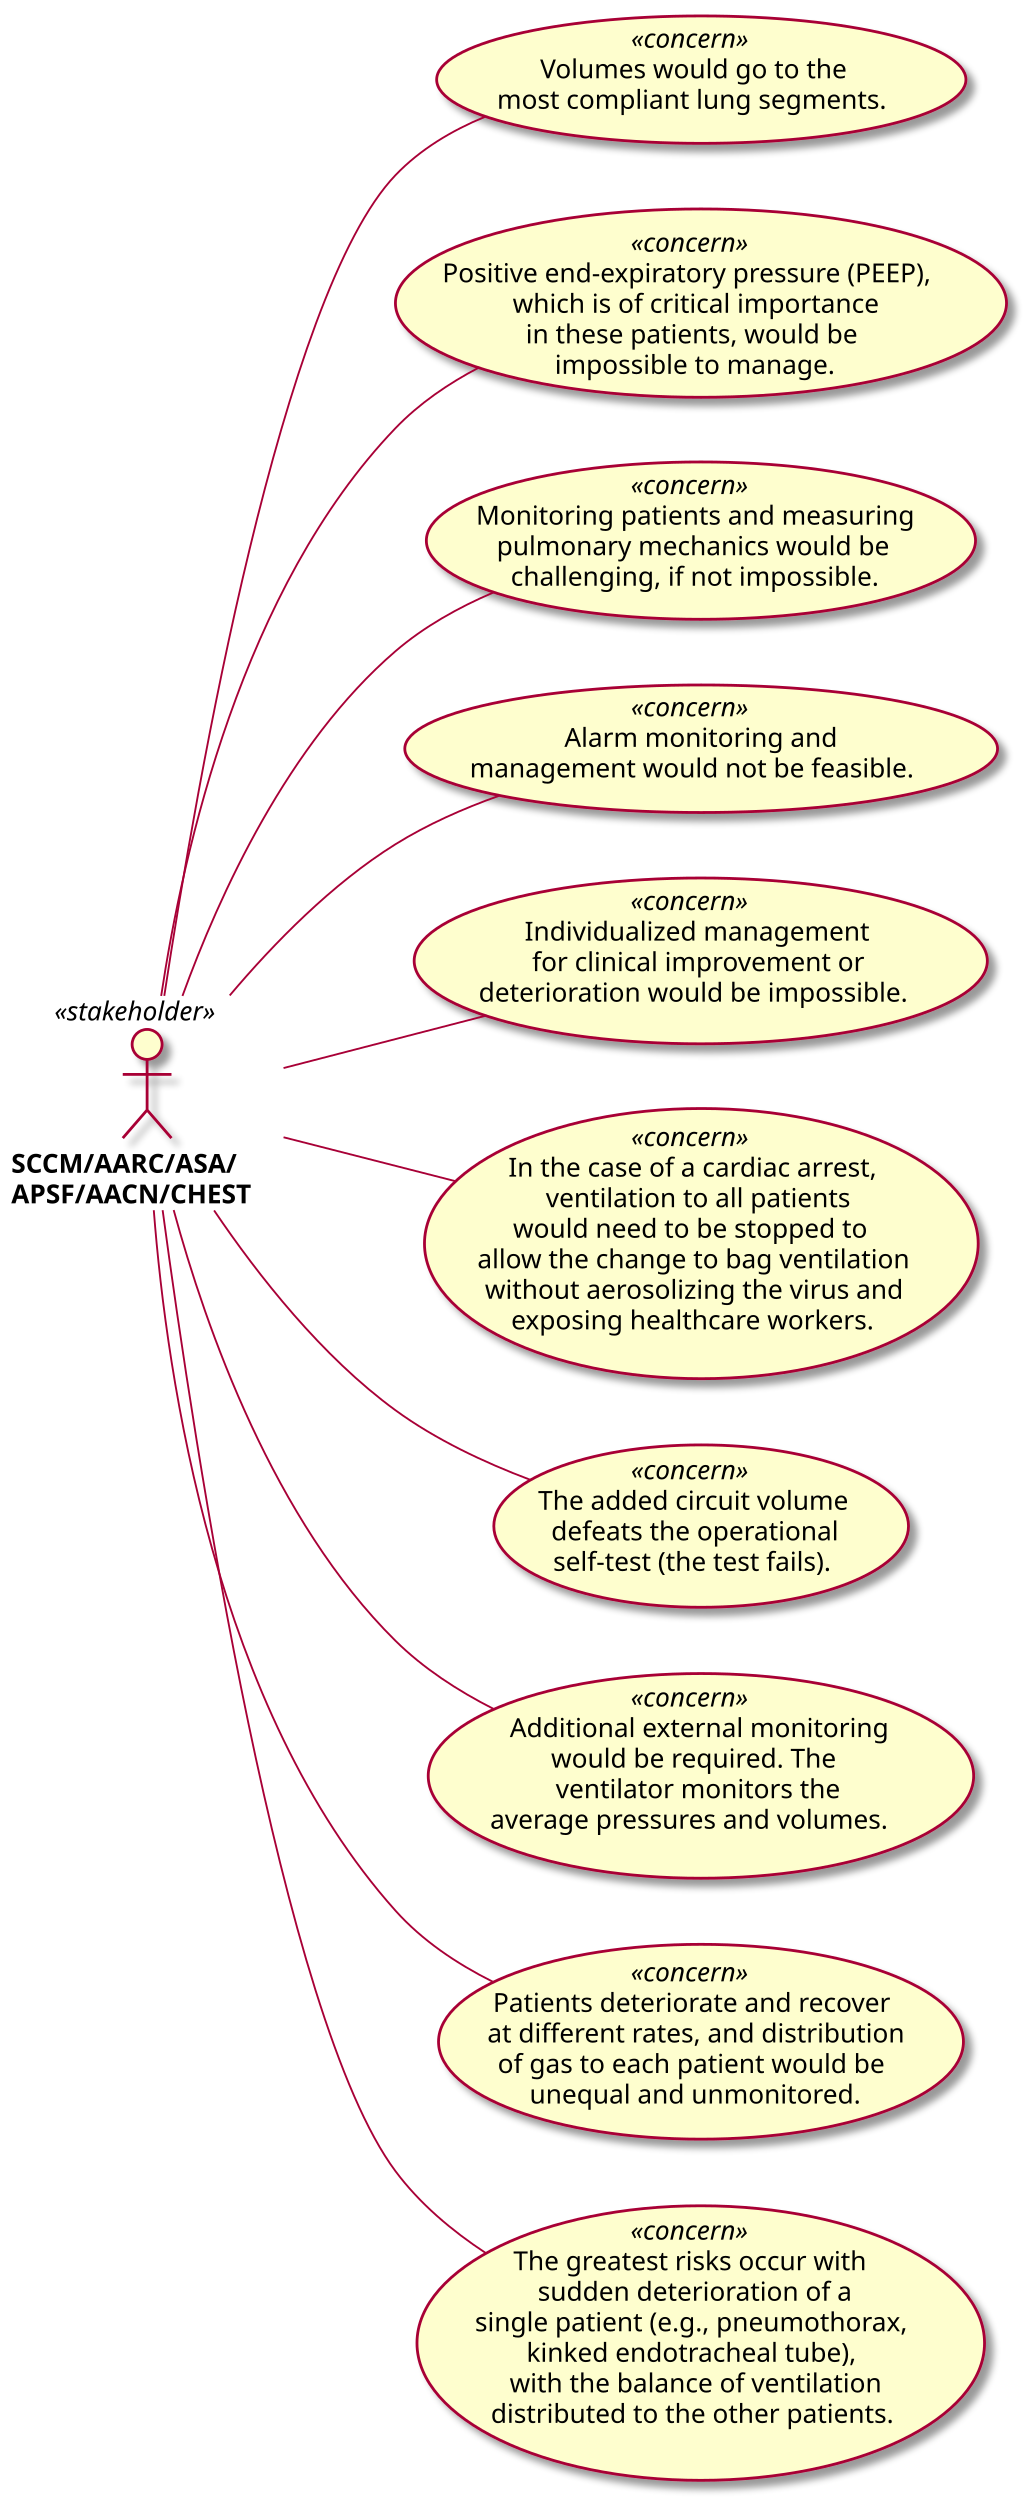
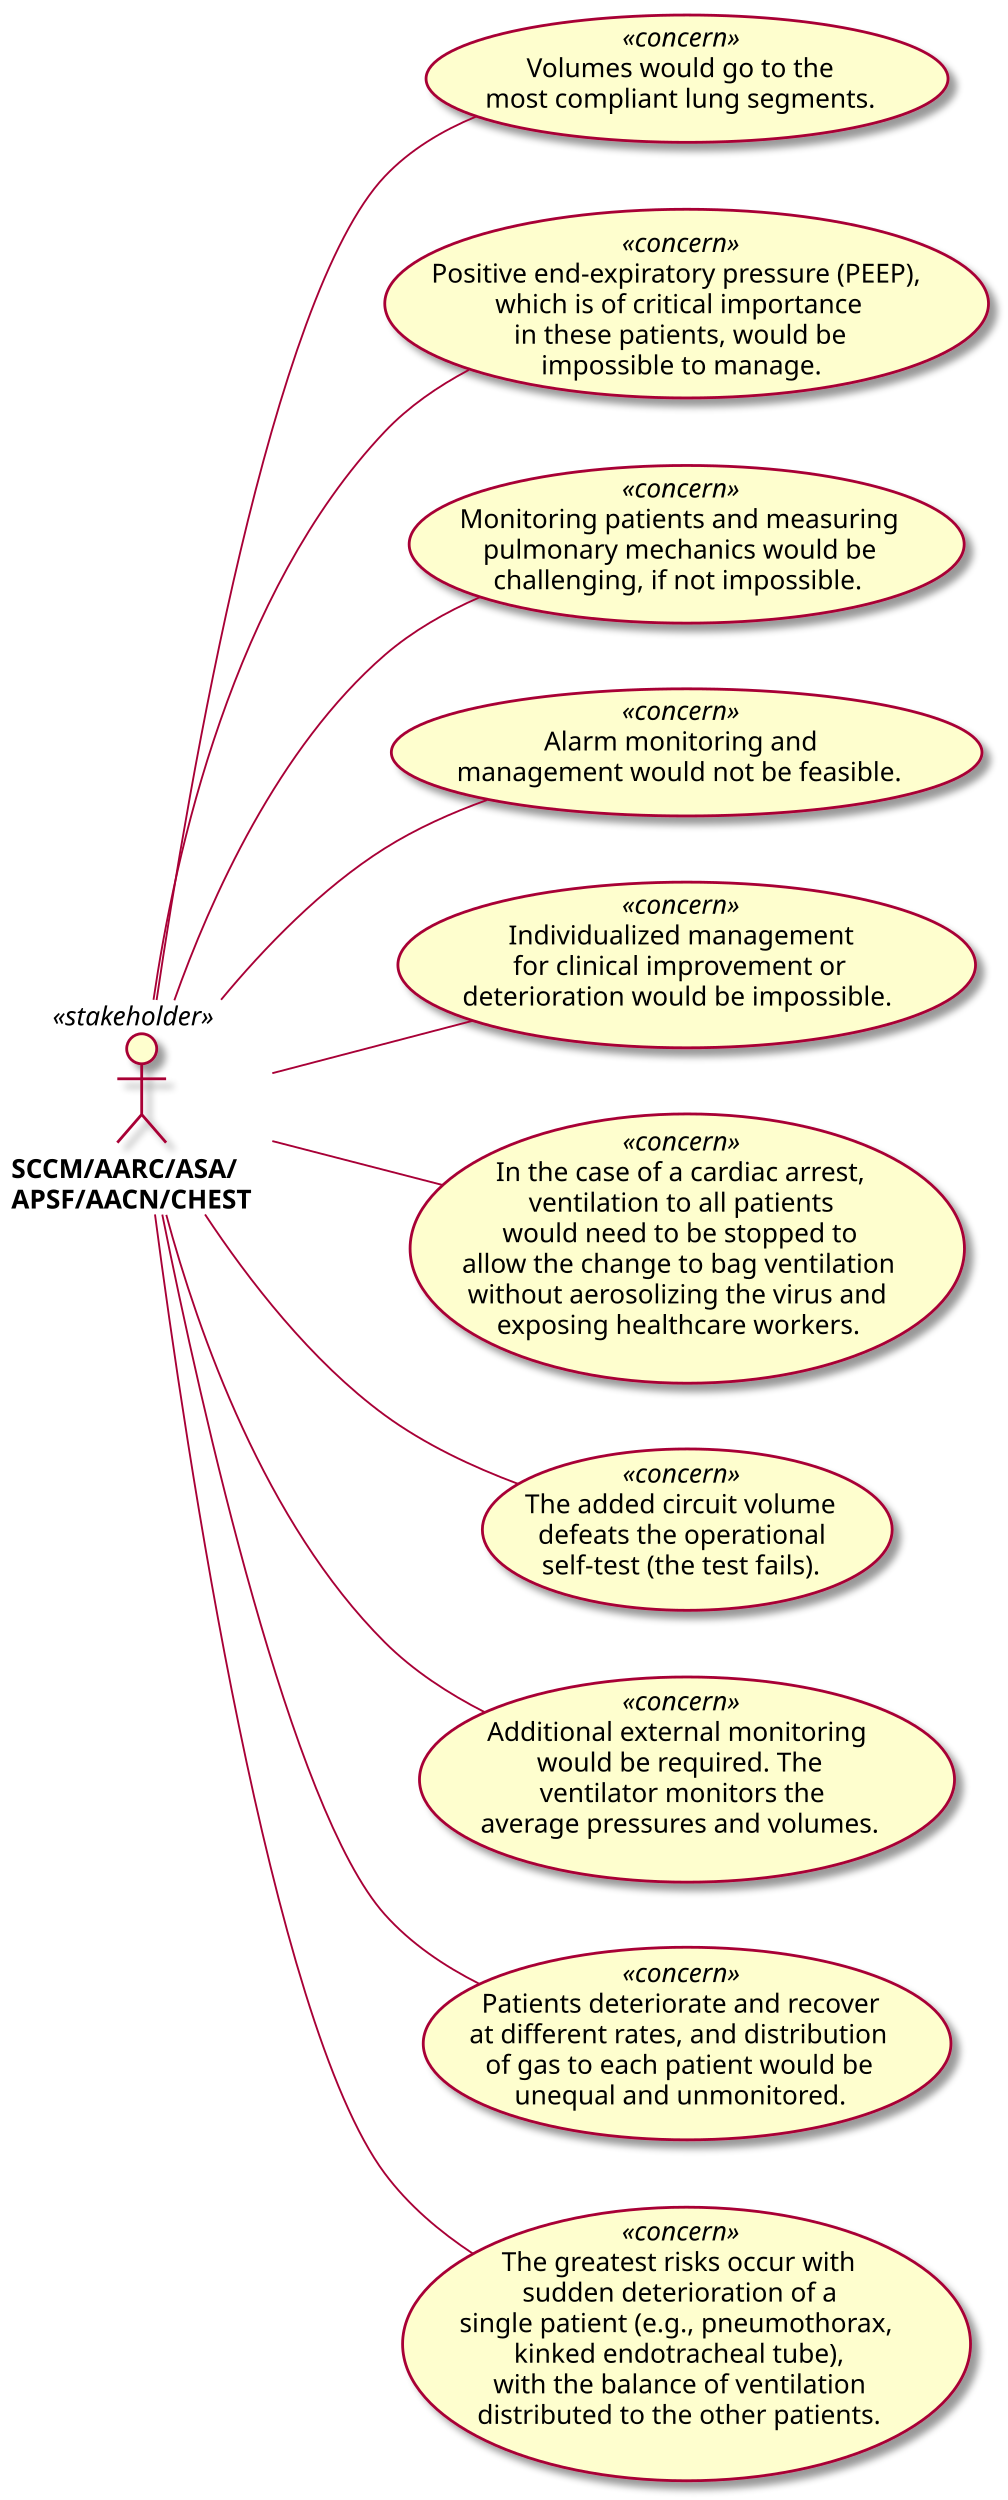
- <svg xmlns="http://www.w3.org/2000/svg" contentScriptType="application/ecmascript" contentStyleType="text/css" height="1334px" preserveAspectRatio="none" style="width:548px;height:1334px;" version="1.1" viewBox="0 0 548 1334" width="548px" zoomAndPan="magnify">
+ <svg xmlns="http://www.w3.org/2000/svg" contentScriptType="application/ecmascript" contentStyleType="text/css" height="1332px" preserveAspectRatio="none" style="width:537px;height:1332px;" version="1.1" viewBox="0 0 537 1332" width="537px" zoomAndPan="magnify">
  <defs>
    <filter height="300%" id="fefkncmpfwm8f" width="300%" x="-1" y="-1">
      <feGaussianBlur result="blurOut" stdDeviation="2.0" />
      <feColorMatrix in="blurOut" result="blurOut2" type="matrix" values="0 0 0 0 0 0 0 0 0 0 0 0 0 0 0 0 0 0 .4 0" />
      <feOffset dx="4.0" dy="4.0" in="blurOut2" result="blurOut3" />
      <feBlend in="SourceGraphic" in2="blurOut3" mode="normal" />
    </filter>
  </defs>
  <g>
-     <ellipse cx="78.5" cy="557.297" fill="#FEFECE" filter="url(#fefkncmpfwm8f)" rx="8" ry="8" style="stroke: #A80036; stroke-width: 1.5;" />
-     <path d="M78.5,565.297 L78.5,592.297 M65.5,573.297 L91.5,573.297 M78.5,592.297 L65.5,607.297 M78.5,592.297 L91.5,607.297 " fill="none" filter="url(#fefkncmpfwm8f)" style="stroke: #A80036; stroke-width: 1.5;" />
-     <text fill="#000000" font-family="sans-serif" font-size="14" font-weight="bold" lengthAdjust="spacingAndGlyphs" textLength="135" x="6" y="625.792">SCCM/AARC/ASA/</text>
-     <text fill="#000000" font-family="sans-serif" font-size="14" font-weight="bold" lengthAdjust="spacingAndGlyphs" textLength="145" x="6" y="642.089">APSF/AACN/CHEST</text>
-     <text fill="#000000" font-family="sans-serif" font-size="14" font-style="italic" lengthAdjust="spacingAndGlyphs" textLength="99" x="29" y="544.495">«stakeholder»</text>
-     <ellipse cx="374.209" cy="42.496" fill="#FEFECE" filter="url(#fefkncmpfwm8f)" rx="141.209" ry="33.996" style="stroke: #A80036; stroke-width: 1.5;" />
-     <text fill="#000000" font-family="sans-serif" font-size="14" font-style="italic" lengthAdjust="spacingAndGlyphs" textLength="75" x="336.709" y="25.46">«concern»</text>
-     <text fill="#000000" font-family="sans-serif" font-size="14" lengthAdjust="spacingAndGlyphs" textLength="172" x="288.209" y="41.757">Volumes would go to the</text>
-     <text fill="#000000" font-family="sans-serif" font-size="14" lengthAdjust="spacingAndGlyphs" textLength="218" x="265.209" y="58.053">most compliant lung segments.</text>
-     <ellipse cx="374.042" cy="161.75" fill="#FEFECE" filter="url(#fefkncmpfwm8f)" rx="163.042" ry="50.25" style="stroke: #A80036; stroke-width: 1.5;" />
-     <text fill="#000000" font-family="sans-serif" font-size="14" font-style="italic" lengthAdjust="spacingAndGlyphs" textLength="75" x="336.542" y="134.32">«concern»</text>
-     <text fill="#000000" font-family="sans-serif" font-size="14" lengthAdjust="spacingAndGlyphs" textLength="276" x="236.042" y="150.617">Positive end‐expiratory pressure (PEEP),</text>
-     <text fill="#000000" font-family="sans-serif" font-size="14" lengthAdjust="spacingAndGlyphs" textLength="201" x="273.542" y="166.914">which is of critical importance</text>
-     <text fill="#000000" font-family="sans-serif" font-size="14" lengthAdjust="spacingAndGlyphs" textLength="187" x="280.542" y="183.211">in these patients, would be</text>
-     <text fill="#000000" font-family="sans-serif" font-size="14" lengthAdjust="spacingAndGlyphs" textLength="156" x="296.042" y="199.508">impossible to manage.</text>
-     <ellipse cx="374.019" cy="288.482" fill="#FEFECE" filter="url(#fefkncmpfwm8f)" rx="146.519" ry="41.982" style="stroke: #A80036; stroke-width: 1.5;" />
-     <text fill="#000000" font-family="sans-serif" font-size="14" font-style="italic" lengthAdjust="spacingAndGlyphs" textLength="75" x="336.519" y="263.651">«concern»</text>
-     <text fill="#000000" font-family="sans-serif" font-size="14" lengthAdjust="spacingAndGlyphs" textLength="240" x="254.019" y="279.948">Monitoring patients and measuring</text>
-     <text fill="#000000" font-family="sans-serif" font-size="14" lengthAdjust="spacingAndGlyphs" textLength="218" x="265.019" y="296.245">pulmonary mechanics would be</text>
-     <text fill="#000000" font-family="sans-serif" font-size="14" lengthAdjust="spacingAndGlyphs" textLength="203" x="272.519" y="312.542">challenging, if not impossible.</text>
-     <ellipse cx="374.147" cy="399.529" fill="#FEFECE" filter="url(#fefkncmpfwm8f)" rx="158.147" ry="34.029" style="stroke: #A80036; stroke-width: 1.5;" />
-     <text fill="#000000" font-family="sans-serif" font-size="14" font-style="italic" lengthAdjust="spacingAndGlyphs" textLength="75" x="336.647" y="382.217">«concern»</text>
-     <text fill="#000000" font-family="sans-serif" font-size="14" lengthAdjust="spacingAndGlyphs" textLength="146" x="301.147" y="398.514">Alarm monitoring and</text>
-     <text fill="#000000" font-family="sans-serif" font-size="14" lengthAdjust="spacingAndGlyphs" textLength="247" x="250.647" y="414.811">management would not be feasible.</text>
-     <ellipse cx="373.924" cy="512.737" fill="#FEFECE" filter="url(#fefkncmpfwm8f)" rx="152.924" ry="44.237" style="stroke: #A80036; stroke-width: 1.5;" />
-     <text fill="#000000" font-family="sans-serif" font-size="14" font-style="italic" lengthAdjust="spacingAndGlyphs" textLength="75" x="336.424" y="485.608">«concern»</text>
-     <text fill="#000000" font-family="sans-serif" font-size="14" lengthAdjust="spacingAndGlyphs" textLength="188" x="279.924" y="501.904">Individualized management</text>
-     <text fill="#000000" font-family="sans-serif" font-size="14" lengthAdjust="spacingAndGlyphs" textLength="180" x="283.924" y="518.201">for clinical improvement or</text>
-     <text fill="#000000" font-family="sans-serif" font-size="14" lengthAdjust="spacingAndGlyphs" textLength="237" x="255.424" y="534.498">deterioration would be impossible.</text>
-     <ellipse cx="374.233" cy="663.583" fill="#FEFECE" filter="url(#fefkncmpfwm8f)" rx="147.733" ry="72.083" style="stroke: #A80036; stroke-width: 1.5;" />
-     <text fill="#000000" font-family="sans-serif" font-size="14" font-style="italic" lengthAdjust="spacingAndGlyphs" textLength="75" x="336.733" y="611.55">«concern»</text>
-     <text fill="#000000" font-family="sans-serif" font-size="14" lengthAdjust="spacingAndGlyphs" textLength="206" x="271.233" y="627.847">In the case of a cardiac arrest,</text>
-     <text fill="#000000" font-family="sans-serif" font-size="14" lengthAdjust="spacingAndGlyphs" textLength="166" x="291.233" y="644.144">ventilation to all patients</text>
-     <text fill="#000000" font-family="sans-serif" font-size="14" lengthAdjust="spacingAndGlyphs" textLength="201" x="273.733" y="660.441">would need to be stopped to</text>
-     <text fill="#000000" font-family="sans-serif" font-size="14" lengthAdjust="spacingAndGlyphs" textLength="239" x="254.733" y="676.738">allow the change to bag ventilation</text>
-     <text fill="#000000" font-family="sans-serif" font-size="14" lengthAdjust="spacingAndGlyphs" textLength="231" x="258.733" y="693.034">without aerosolizing the virus and</text>
-     <text fill="#000000" font-family="sans-serif" font-size="14" lengthAdjust="spacingAndGlyphs" textLength="203" x="272.733" y="709.331">exposing healthcare workers.</text>
-     <ellipse cx="374.137" cy="814.325" fill="#FEFECE" filter="url(#fefkncmpfwm8f)" rx="110.637" ry="43.325" style="stroke: #A80036; stroke-width: 1.5;" />
-     <text fill="#000000" font-family="sans-serif" font-size="14" font-style="italic" lengthAdjust="spacingAndGlyphs" textLength="75" x="336.637" y="789.323">«concern»</text>
-     <text fill="#000000" font-family="sans-serif" font-size="14" lengthAdjust="spacingAndGlyphs" textLength="174" x="287.137" y="805.62">The added circuit volume</text>
-     <text fill="#000000" font-family="sans-serif" font-size="14" lengthAdjust="spacingAndGlyphs" textLength="160" x="294.137" y="821.917">defeats the operational</text>
-     <text fill="#000000" font-family="sans-serif" font-size="14" lengthAdjust="spacingAndGlyphs" textLength="158" x="295.137" y="838.214">self‐test (the test fails).</text>
-     <ellipse cx="374.022" cy="947.615" fill="#FEFECE" filter="url(#fefkncmpfwm8f)" rx="145.522" ry="54.615" style="stroke: #A80036; stroke-width: 1.5;" />
-     <text fill="#000000" font-family="sans-serif" font-size="14" font-style="italic" lengthAdjust="spacingAndGlyphs" textLength="75" x="336.522" y="910.616">«concern»</text>
-     <text fill="#000000" font-family="sans-serif" font-size="14" lengthAdjust="spacingAndGlyphs" textLength="204" x="272.022" y="926.913">Additional external monitoring</text>
-     <text fill="#000000" font-family="sans-serif" font-size="14" lengthAdjust="spacingAndGlyphs" textLength="160" x="294.022" y="943.209">would be required. The</text>
-     <text fill="#000000" font-family="sans-serif" font-size="14" lengthAdjust="spacingAndGlyphs" textLength="155" x="296.522" y="959.506">ventilator monitors the</text>
-     <text fill="#000000" font-family="sans-serif" font-size="14" lengthAdjust="spacingAndGlyphs" textLength="225" x="261.522" y="975.803">average pressures and volumes.</text>
-     <ellipse cx="374.045" cy="1089.478" fill="#FEFECE" filter="url(#fefkncmpfwm8f)" rx="140.045" ry="51.978" style="stroke: #A80036; stroke-width: 1.5;" />
-     <text fill="#000000" font-family="sans-serif" font-size="14" font-style="italic" lengthAdjust="spacingAndGlyphs" textLength="75" x="336.545" y="1057.253">«concern»</text>
-     <text fill="#000000" font-family="sans-serif" font-size="14" lengthAdjust="spacingAndGlyphs" textLength="222" x="263.045" y="1073.55">Patients deteriorate and recover</text>
-     <text fill="#000000" font-family="sans-serif" font-size="14" lengthAdjust="spacingAndGlyphs" textLength="228" x="260.045" y="1089.847">at different rates, and distribution</text>
-     <text fill="#000000" font-family="sans-serif" font-size="14" lengthAdjust="spacingAndGlyphs" textLength="217" x="265.545" y="1106.143">of gas to each patient would be</text>
-     <text fill="#000000" font-family="sans-serif" font-size="14" lengthAdjust="spacingAndGlyphs" textLength="183" x="282.545" y="1122.44">unequal and unmonitored.</text>
-     <ellipse cx="373.923" cy="1250.256" fill="#FEFECE" filter="url(#fefkncmpfwm8f)" rx="151.423" ry="73.256" style="stroke: #A80036; stroke-width: 1.5;" />
-     <text fill="#000000" font-family="sans-serif" font-size="14" font-style="italic" lengthAdjust="spacingAndGlyphs" textLength="75" x="336.423" y="1195.076">«concern»</text>
-     <text fill="#000000" font-family="sans-serif" font-size="14" lengthAdjust="spacingAndGlyphs" textLength="200" x="273.923" y="1211.373">The greatest risks occur with</text>
-     <text fill="#000000" font-family="sans-serif" font-size="14" lengthAdjust="spacingAndGlyphs" textLength="174" x="286.923" y="1227.67">sudden deterioration of a</text>
-     <text fill="#000000" font-family="sans-serif" font-size="14" lengthAdjust="spacingAndGlyphs" textLength="241" x="253.423" y="1243.967">single patient (e.g., pneumothorax,</text>
-     <text fill="#000000" font-family="sans-serif" font-size="14" lengthAdjust="spacingAndGlyphs" textLength="186" x="280.923" y="1260.264">kinked endotracheal tube),</text>
-     <text fill="#000000" font-family="sans-serif" font-size="14" lengthAdjust="spacingAndGlyphs" textLength="204" x="271.923" y="1276.561">with the balance of ventilation</text>
-     <text fill="#000000" font-family="sans-serif" font-size="14" lengthAdjust="spacingAndGlyphs" textLength="224" x="261.923" y="1292.858">distributed to the other patients.</text>
-     <path d="M87.66,531.39 C105.35,415.16 150.56,156.74 211,93.5 C224.14,79.75 240.94,69.69 258.73,62.34 " fill="none" id="sh-c1" style="stroke: #A80036; stroke-width: 1.0;" />
-     <path d="M86,531.43 C97.74,453.45 129.37,313.63 211,228.5 C223.64,215.32 239.25,204.64 255.75,196.01 " fill="none" id="sh-c2" style="stroke: #A80036; stroke-width: 1.0;" />
-     <path d="M97.36,531.43 C117.08,477.15 153.81,396.68 211,347.5 C226.2,334.42 244.55,324.15 263.34,316.11 " fill="none" id="sh-c3" style="stroke: #A80036; stroke-width: 1.0;" />
-     <path d="M122.58,531.17 C146.04,503.4 177.15,471.59 211,450.5 C227.89,439.97 247.14,431.45 266.32,424.61 " fill="none" id="sh-c4" style="stroke: #A80036; stroke-width: 1.0;" />
-     <path d="M151.3,569.91 C183.88,561.47 223.2,551.29 259.63,541.86 " fill="none" id="sh-c5" style="stroke: #A80036; stroke-width: 1.0;" />
-     <path d="M151.3,606.85 C178.96,613.92 211.48,622.23 242.96,630.27 " fill="none" id="sh-c6" style="stroke: #A80036; stroke-width: 1.0;" />
-     <path d="M114.24,645.89 C137.82,680.75 171.79,723.9 211,752.5 C232.41,768.12 258.24,780.32 282.93,789.62 " fill="none" id="sh-c7" style="stroke: #A80036; stroke-width: 1.0;" />
-     <path d="M92.68,645.68 C110,709.24 146.11,811.34 211,875.5 C225.88,890.21 244.29,902.19 263.3,911.85 " fill="none" id="sh-c8" style="stroke: #A80036; stroke-width: 1.0;" />
-     <path d="M82.06,645.77 C89.03,736.01 114.93,912.04 211,1019.5 C225.19,1035.37 243.62,1047.79 262.93,1057.45 " fill="none" id="sh-c9" style="stroke: #A80036; stroke-width: 1.0;" />
-     <path d="M86.78,645.75 C103.96,773.46 150.16,1076.87 211,1158.5 C223.85,1175.75 240.96,1190.24 259.24,1202.25 " fill="none" id="sh-c10" style="stroke: #A80036; stroke-width: 1.0;" />
+     <ellipse cx="75.5" cy="558.79" fill="#FEFECE" filter="url(#fefkncmpfwm8f)" rx="8" ry="8" style="stroke: #A80036; stroke-width: 1.5;" />
+     <path d="M75.5,566.79 L75.5,593.79 M62.5,574.79 L88.5,574.79 M75.5,593.79 L62.5,608.79 M75.5,593.79 L88.5,608.79 " fill="none" filter="url(#fefkncmpfwm8f)" style="stroke: #A80036; stroke-width: 1.5;" />
+     <text fill="#000000" font-family="sans-serif" font-size="14" font-weight="bold" lengthAdjust="spacingAndGlyphs" textLength="133" x="6" y="627.627">SCCM/AARC/ASA/</text>
+     <text fill="#000000" font-family="sans-serif" font-size="14" font-weight="bold" lengthAdjust="spacingAndGlyphs" textLength="139" x="6" y="643.917">APSF/AACN/CHEST</text>
+     <text fill="#000000" font-family="sans-serif" font-size="14" font-style="italic" lengthAdjust="spacingAndGlyphs" textLength="95" x="28" y="546.303">«stakeholder»</text>
+     <ellipse cx="366.054" cy="41.925" fill="#FEFECE" filter="url(#fefkncmpfwm8f)" rx="139.054" ry="33.925" style="stroke: #A80036; stroke-width: 1.5;" />
+     <text fill="#000000" font-family="sans-serif" font-size="14" font-style="italic" lengthAdjust="spacingAndGlyphs" textLength="69" x="331.554" y="24.801">«concern»</text>
+     <text fill="#000000" font-family="sans-serif" font-size="14" lengthAdjust="spacingAndGlyphs" textLength="171" x="280.554" y="41.091">Volumes would go to the</text>
+     <text fill="#000000" font-family="sans-serif" font-size="14" lengthAdjust="spacingAndGlyphs" textLength="215" x="258.554" y="57.381">most compliant lung segments.</text>
+     <ellipse cx="365.836" cy="161.764" fill="#FEFECE" filter="url(#fefkncmpfwm8f)" rx="160.836" ry="50.264" style="stroke: #A80036; stroke-width: 1.5;" />
+     <text fill="#000000" font-family="sans-serif" font-size="14" font-style="italic" lengthAdjust="spacingAndGlyphs" textLength="69" x="331.336" y="134.278">«concern»</text>
+     <text fill="#000000" font-family="sans-serif" font-size="14" lengthAdjust="spacingAndGlyphs" textLength="272" x="229.836" y="150.568">Positive end‐expiratory pressure (PEEP),</text>
+     <text fill="#000000" font-family="sans-serif" font-size="14" lengthAdjust="spacingAndGlyphs" textLength="204" x="263.836" y="166.858">which is of critical importance</text>
+     <text fill="#000000" font-family="sans-serif" font-size="14" lengthAdjust="spacingAndGlyphs" textLength="184" x="273.836" y="183.148">in these patients, would be</text>
+     <text fill="#000000" font-family="sans-serif" font-size="14" lengthAdjust="spacingAndGlyphs" textLength="155" x="288.336" y="199.438">impossible to manage.</text>
+     <ellipse cx="365.858" cy="290.004" fill="#FEFECE" filter="url(#fefkncmpfwm8f)" rx="147.858" ry="42.004" style="stroke: #A80036; stroke-width: 1.5;" />
+     <text fill="#000000" font-family="sans-serif" font-size="14" font-style="italic" lengthAdjust="spacingAndGlyphs" textLength="69" x="331.358" y="265.06">«concern»</text>
+     <text fill="#000000" font-family="sans-serif" font-size="14" lengthAdjust="spacingAndGlyphs" textLength="242" x="244.858" y="281.35">Monitoring patients and measuring</text>
+     <text fill="#000000" font-family="sans-serif" font-size="14" lengthAdjust="spacingAndGlyphs" textLength="217" x="257.358" y="297.64">pulmonary mechanics would be</text>
+     <text fill="#000000" font-family="sans-serif" font-size="14" lengthAdjust="spacingAndGlyphs" textLength="206" x="262.858" y="313.93">challenging, if not impossible.</text>
+     <ellipse cx="365.851" cy="400.87" fill="#FEFECE" filter="url(#fefkncmpfwm8f)" rx="157.351" ry="33.87" style="stroke: #A80036; stroke-width: 1.5;" />
+     <text fill="#000000" font-family="sans-serif" font-size="14" font-style="italic" lengthAdjust="spacingAndGlyphs" textLength="69" x="331.351" y="383.571">«concern»</text>
+     <text fill="#000000" font-family="sans-serif" font-size="14" lengthAdjust="spacingAndGlyphs" textLength="152" x="289.851" y="399.861">Alarm monitoring and</text>
+     <text fill="#000000" font-family="sans-serif" font-size="14" lengthAdjust="spacingAndGlyphs" textLength="245" x="243.351" y="416.151">management would not be feasible.</text>
+     <ellipse cx="365.882" cy="514.136" fill="#FEFECE" filter="url(#fefkncmpfwm8f)" rx="153.882" ry="44.136" style="stroke: #A80036; stroke-width: 1.5;" />
+     <text fill="#000000" font-family="sans-serif" font-size="14" font-style="italic" lengthAdjust="spacingAndGlyphs" textLength="69" x="331.382" y="486.88">«concern»</text>
+     <text fill="#000000" font-family="sans-serif" font-size="14" lengthAdjust="spacingAndGlyphs" textLength="190" x="270.882" y="503.17">Individualized management</text>
+     <text fill="#000000" font-family="sans-serif" font-size="14" lengthAdjust="spacingAndGlyphs" textLength="185" x="273.382" y="519.46">for clinical improvement or</text>
+     <text fill="#000000" font-family="sans-serif" font-size="14" lengthAdjust="spacingAndGlyphs" textLength="239" x="246.382" y="535.75">deterioration would be impossible.</text>
+     <ellipse cx="366.182" cy="665.242" fill="#FEFECE" filter="url(#fefkncmpfwm8f)" rx="147.682" ry="71.742" style="stroke: #A80036; stroke-width: 1.5;" />
+     <text fill="#000000" font-family="sans-serif" font-size="14" font-style="italic" lengthAdjust="spacingAndGlyphs" textLength="69" x="331.682" y="612.989">«concern»</text>
+     <text fill="#000000" font-family="sans-serif" font-size="14" lengthAdjust="spacingAndGlyphs" textLength="204" x="264.182" y="629.279">In the case of a cardiac arrest,</text>
+     <text fill="#000000" font-family="sans-serif" font-size="14" lengthAdjust="spacingAndGlyphs" textLength="169" x="281.682" y="645.569">ventilation to all patients</text>
+     <text fill="#000000" font-family="sans-serif" font-size="14" lengthAdjust="spacingAndGlyphs" textLength="197" x="267.682" y="661.86">would need to be stopped to</text>
+     <text fill="#000000" font-family="sans-serif" font-size="14" lengthAdjust="spacingAndGlyphs" textLength="240" x="246.182" y="678.15">allow the change to bag ventilation</text>
+     <text fill="#000000" font-family="sans-serif" font-size="14" lengthAdjust="spacingAndGlyphs" textLength="234" x="249.182" y="694.44">without aerosolizing the virus and</text>
+     <text fill="#000000" font-family="sans-serif" font-size="14" lengthAdjust="spacingAndGlyphs" textLength="203" x="264.682" y="710.73">exposing healthcare workers.</text>
+     <ellipse cx="366.18" cy="814.993" fill="#FEFECE" filter="url(#fefkncmpfwm8f)" rx="109.18" ry="42.993" style="stroke: #A80036; stroke-width: 1.5;" />
+     <text fill="#000000" font-family="sans-serif" font-size="14" font-style="italic" lengthAdjust="spacingAndGlyphs" textLength="69" x="331.68" y="789.96">«concern»</text>
+     <text fill="#000000" font-family="sans-serif" font-size="14" lengthAdjust="spacingAndGlyphs" textLength="173" x="279.68" y="806.25">The added circuit volume</text>
+     <text fill="#000000" font-family="sans-serif" font-size="14" lengthAdjust="spacingAndGlyphs" textLength="159" x="286.68" y="822.54">defeats the operational</text>
+     <text fill="#000000" font-family="sans-serif" font-size="14" lengthAdjust="spacingAndGlyphs" textLength="155" x="288.68" y="838.83">self‐test (the test fails).</text>
+     <ellipse cx="366.034" cy="948.159" fill="#FEFECE" filter="url(#fefkncmpfwm8f)" rx="142.534" ry="54.659" style="stroke: #A80036; stroke-width: 1.5;" />
+     <text fill="#000000" font-family="sans-serif" font-size="14" font-style="italic" lengthAdjust="spacingAndGlyphs" textLength="69" x="331.534" y="911.282">«concern»</text>
+     <text fill="#000000" font-family="sans-serif" font-size="14" lengthAdjust="spacingAndGlyphs" textLength="213" x="259.534" y="927.572">Additional external monitoring</text>
+     <text fill="#000000" font-family="sans-serif" font-size="14" lengthAdjust="spacingAndGlyphs" textLength="160" x="286.034" y="943.862">would be required. The</text>
+     <text fill="#000000" font-family="sans-serif" font-size="14" lengthAdjust="spacingAndGlyphs" textLength="157" x="287.534" y="960.153">ventilator monitors the</text>
+     <text fill="#000000" font-family="sans-serif" font-size="14" lengthAdjust="spacingAndGlyphs" textLength="220" x="256.034" y="976.442">average pressures and volumes.</text>
+     <ellipse cx="366.084" cy="1088.803" fill="#FEFECE" filter="url(#fefkncmpfwm8f)" rx="140.583" ry="51.303" style="stroke: #A80036; stroke-width: 1.5;" />
+     <text fill="#000000" font-family="sans-serif" font-size="14" font-style="italic" lengthAdjust="spacingAndGlyphs" textLength="69" x="331.584" y="1056.058">«concern»</text>
+     <text fill="#000000" font-family="sans-serif" font-size="14" lengthAdjust="spacingAndGlyphs" textLength="219" x="256.584" y="1072.348">Patients deteriorate and recover</text>
+     <text fill="#000000" font-family="sans-serif" font-size="14" lengthAdjust="spacingAndGlyphs" textLength="232" x="250.083" y="1088.638">at different rates, and distribution</text>
+     <text fill="#000000" font-family="sans-serif" font-size="14" lengthAdjust="spacingAndGlyphs" textLength="215" x="258.584" y="1104.928">of gas to each patient would be</text>
+     <text fill="#000000" font-family="sans-serif" font-size="14" lengthAdjust="spacingAndGlyphs" textLength="184" x="274.084" y="1121.218">unequal and unmonitored.</text>
+     <ellipse cx="365.796" cy="1248.877" fill="#FEFECE" filter="url(#fefkncmpfwm8f)" rx="151.296" ry="72.877" style="stroke: #A80036; stroke-width: 1.5;" />
+     <text fill="#000000" font-family="sans-serif" font-size="14" font-style="italic" lengthAdjust="spacingAndGlyphs" textLength="69" x="331.296" y="1193.707">«concern»</text>
+     <text fill="#000000" font-family="sans-serif" font-size="14" lengthAdjust="spacingAndGlyphs" textLength="197" x="267.296" y="1209.997">The greatest risks occur with</text>
+     <text fill="#000000" font-family="sans-serif" font-size="14" lengthAdjust="spacingAndGlyphs" textLength="175" x="278.296" y="1226.287">sudden deterioration of a</text>
+     <text fill="#000000" font-family="sans-serif" font-size="14" lengthAdjust="spacingAndGlyphs" textLength="242" x="244.796" y="1242.577">single patient (e.g., pneumothorax,</text>
+     <text fill="#000000" font-family="sans-serif" font-size="14" lengthAdjust="spacingAndGlyphs" textLength="184" x="273.796" y="1258.868">kinked endotracheal tube),</text>
+     <text fill="#000000" font-family="sans-serif" font-size="14" lengthAdjust="spacingAndGlyphs" textLength="206" x="262.796" y="1275.158">with the balance of ventilation</text>
+     <text fill="#000000" font-family="sans-serif" font-size="14" lengthAdjust="spacingAndGlyphs" textLength="223" x="254.296" y="1291.447">distributed to the other patients.</text>
+     <path d="M83.439,532.819 C100.679,416.437 144.882,157.648 205,94 C218.312,79.907 235.461,69.624 253.584,62.124 " fill="none" id="sh-c1" style="stroke: #A80036; stroke-width: 1.0;" />
+     <path d="M81.79,532.696 C93.198,454.777 124.157,315.358 205,230 C217.623,216.672 233.272,205.845 249.811,197.083 " fill="none" id="sh-c2" style="stroke: #A80036; stroke-width: 1.0;" />
+     <path d="M92.888,532.963 C112.151,478.704 148.218,398.251 205,349 C219.73,336.224 237.462,326.123 255.696,318.165 " fill="none" id="sh-c3" style="stroke: #A80036; stroke-width: 1.0;" />
+     <path d="M117.777,532.673 C140.843,504.908 171.498,473.096 205,452 C221.623,441.532 240.573,433.051 259.494,426.232 " fill="none" id="sh-c4" style="stroke: #A80036; stroke-width: 1.0;" />
+     <path d="M145.082,571.796 C177.142,563.409 216.026,553.236 252.182,543.777 " fill="none" id="sh-c5" style="stroke: #A80036; stroke-width: 1.0;" />
+     <path d="M145.082,607.964 C172.274,614.985 204.376,623.273 235.558,631.323 " fill="none" id="sh-c6" style="stroke: #A80036; stroke-width: 1.0;" />
+     <path d="M109.242,647.056 C132.393,682.008 165.931,725.377 205,754 C226.098,769.457 251.582,781.474 275.99,790.597 " fill="none" id="sh-c7" style="stroke: #A80036; stroke-width: 1.0;" />
+     <path d="M88.6,647.263 C105.677,710.329 141.181,811.233 205,875 C220.089,890.076 238.851,902.347 258.18,912.225 " fill="none" id="sh-c8" style="stroke: #A80036; stroke-width: 1.0;" />
+     <path d="M86.466,647.128 C107.347,750.776 155.196,964.26 205,1020 C218.778,1035.42 236.596,1047.517 255.336,1056.968 " fill="none" id="sh-c9" style="stroke: #A80036; stroke-width: 1.0;" />
+     <path d="M82.58,647.049 C99.3,774.328 144.427,1076.687 205,1158 C217.563,1174.865 234.238,1189.057 252.097,1200.84 " fill="none" id="sh-c10" style="stroke: #A80036; stroke-width: 1.0;" />
  </g>
</svg>
